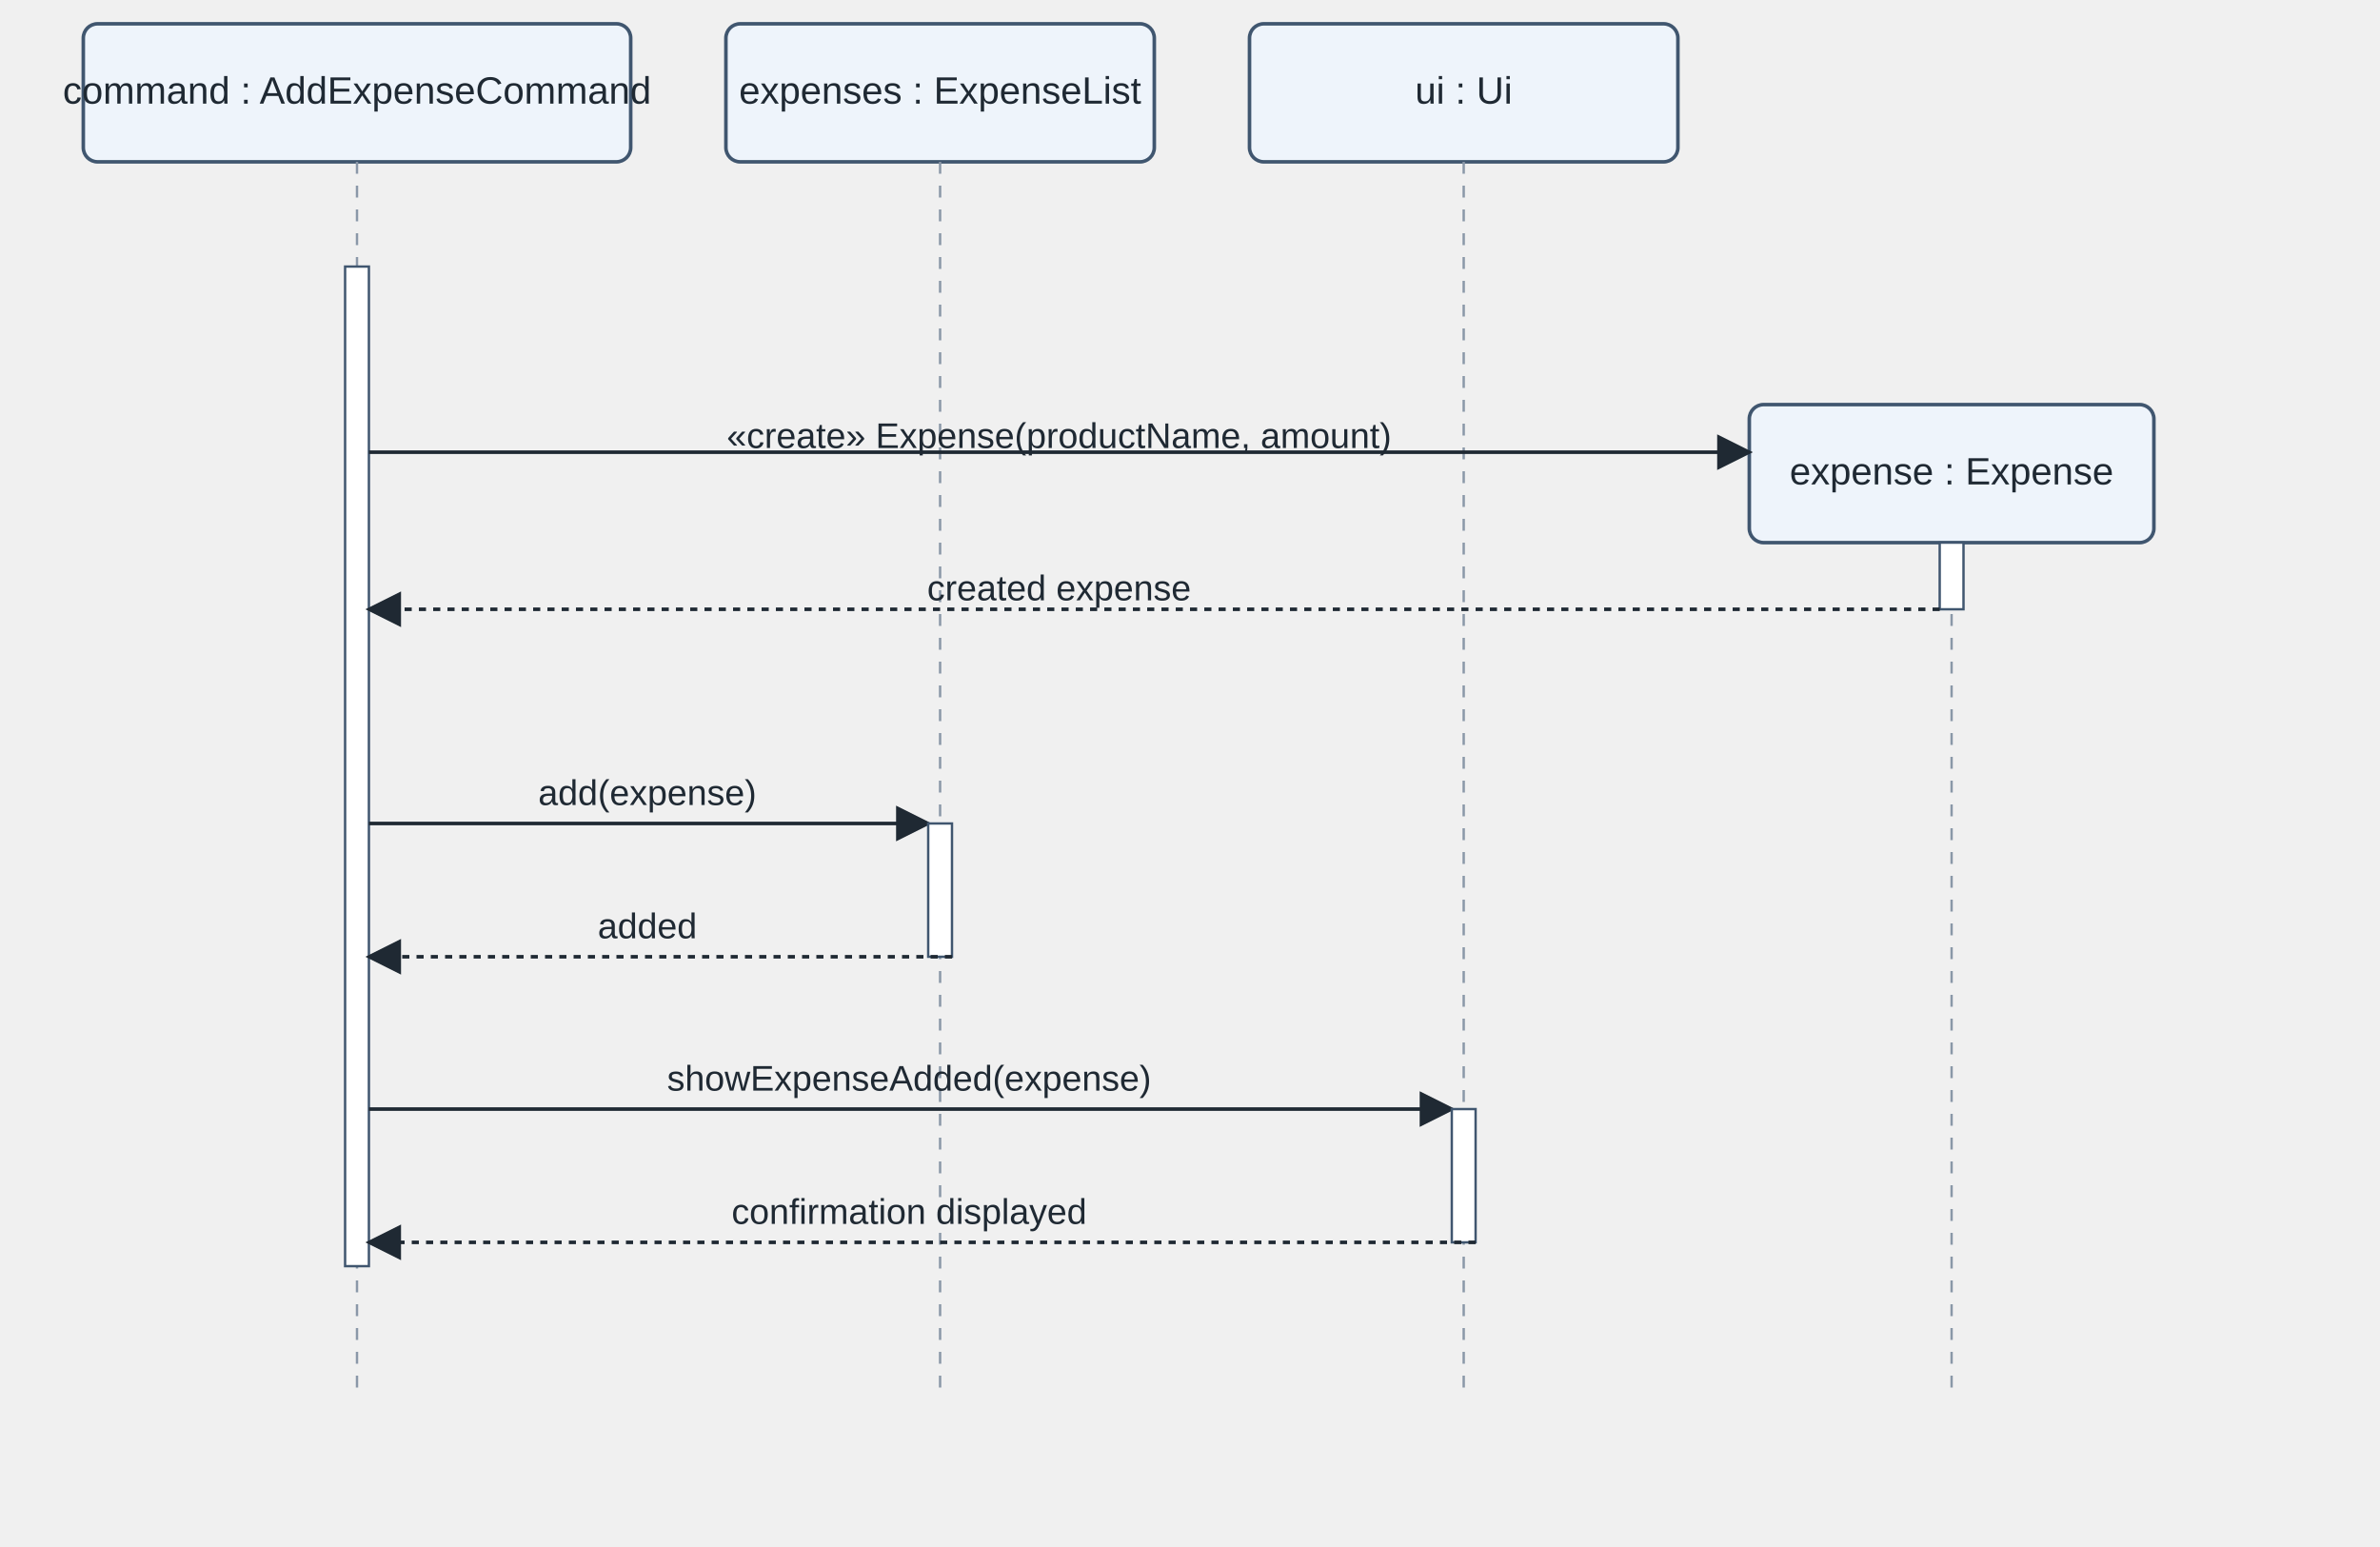
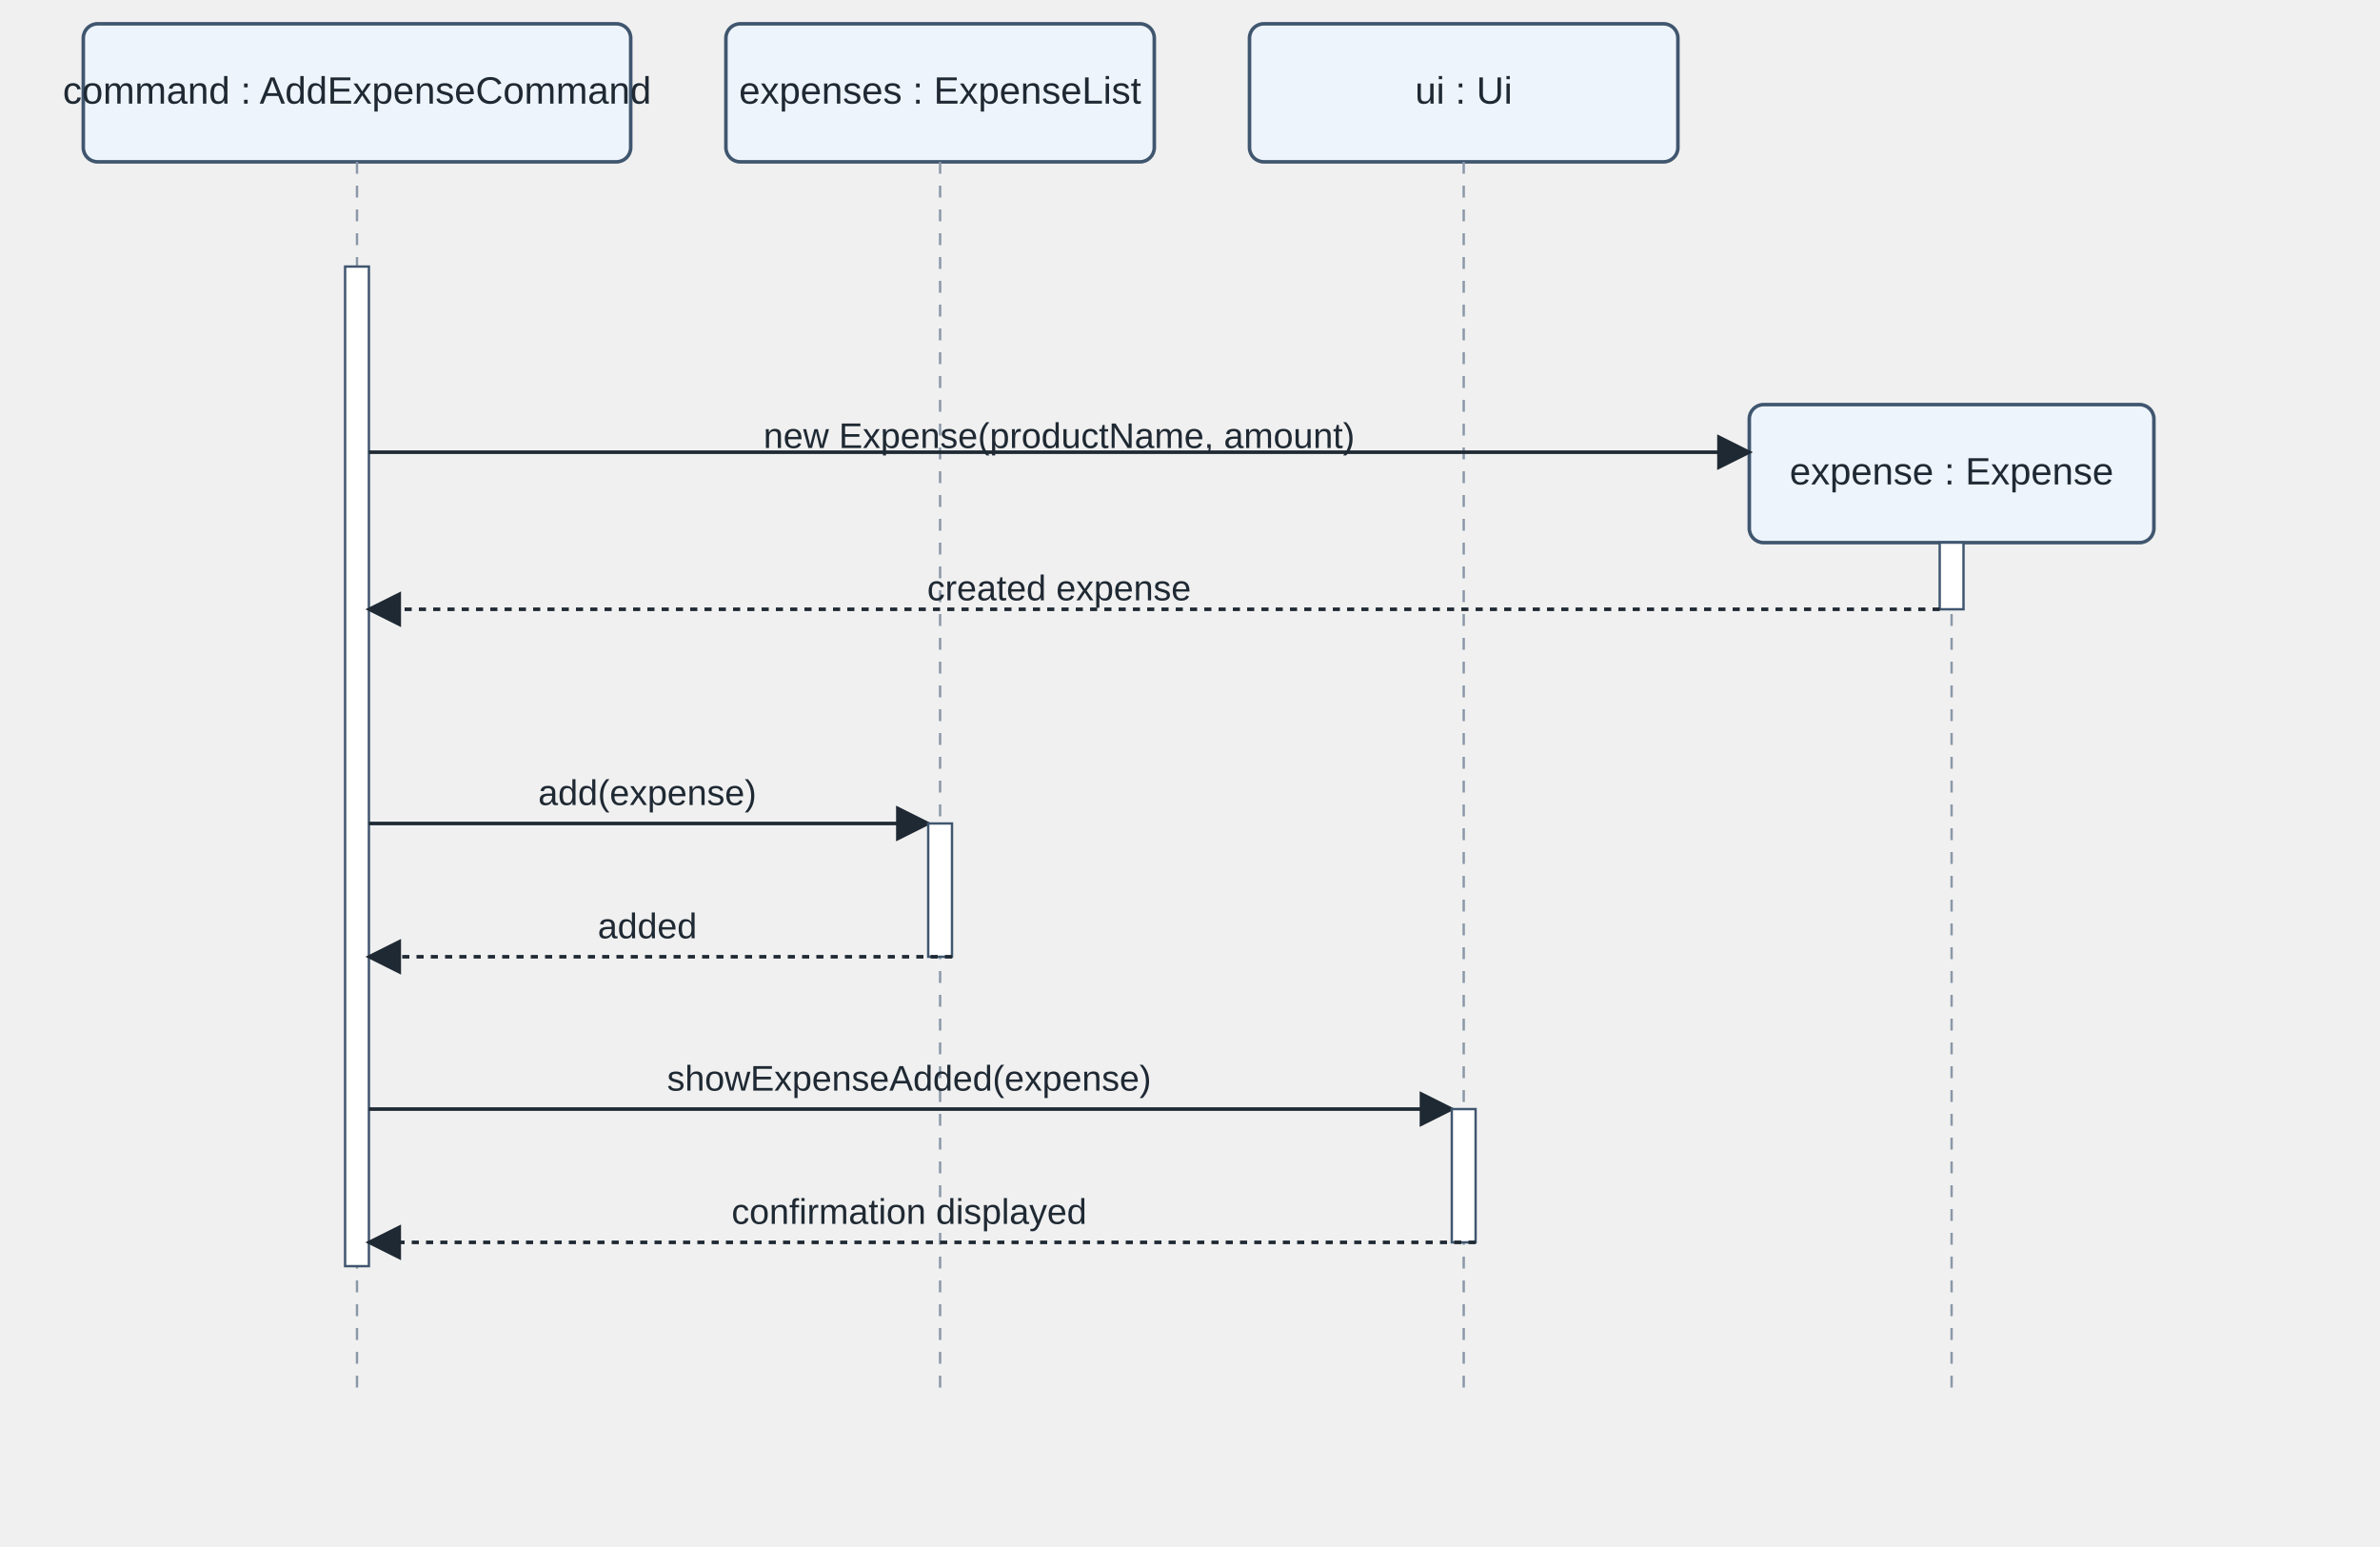
<svg xmlns="http://www.w3.org/2000/svg" id="expense-add-sequence" width="100%" viewBox="0 0 1000 650" role="img" aria-labelledby="title desc">
  <defs>
    <marker id="arrow" markerWidth="10" markerHeight="10" refX="9" refY="5" orient="auto">
      <path d="M0,0 L10,5 L0,10 Z" fill="#1f2933" />
    </marker>
    <style>text{font-family:trebuchet ms,verdana,arial,sans-serif;font-size:16px;fill:#1f2933}.actor{fill:#eef4fb;stroke:#40566f;stroke-width:1.5}.life{stroke:#8a98a8;stroke-width:1;stroke-dasharray:5 5}.call{stroke:#1f2933;stroke-width:1.5;marker-end:url(#arrow)}.return{stroke:#1f2933;stroke-width:1.5;stroke-dasharray:3 3;marker-end:url(#arrow)}.activation{fill:#fff;stroke:#40566f;stroke-width:1}.label{text-anchor:middle;dominant-baseline:middle}.small{font-size:15px}</style>
  </defs>
  <rect class="actor" x="35" y="10" width="230" height="58" rx="6" />
  <text class="label" x="150" y="39">command : AddExpenseCommand</text>
  <line class="life" x1="150" y1="68" x2="150" y2="584" />
  <rect class="actor" x="305" y="10" width="180" height="58" rx="6" />
  <text class="label" x="395" y="39">expenses : ExpenseList</text>
  <line class="life" x1="395" y1="68" x2="395" y2="584" />
  <rect class="actor" x="525" y="10" width="180" height="58" rx="6" />
  <text class="label" x="615" y="39">ui : Ui</text>
  <line class="life" x1="615" y1="68" x2="615" y2="584" />
  <rect class="activation" x="145" y="112" width="10" height="420" />
  <rect class="actor" x="735" y="170" width="170" height="58" rx="6" />
  <text class="label" x="820" y="199">expense : Expense</text>
  <line class="life" x1="820" y1="228" x2="820" y2="584" />
  <rect class="activation" x="815" y="228" width="10" height="28" />
-   <text class="label small" x="445" y="184">«create» Expense(productName, amount)</text>
+   <text class="label small" x="445" y="184">new Expense(productName, amount)</text>
  <line class="call" x1="155" y1="190" x2="735" y2="190" />
  <text class="label small" x="445" y="248">created expense</text>
  <line class="return" x1="815" y1="256" x2="155" y2="256" />
  <text class="label small" x="272" y="334">add(expense)</text>
  <line class="call" x1="155" y1="346" x2="390" y2="346" />
  <rect class="activation" x="390" y="346" width="10" height="56" />
  <text class="label small" x="272" y="390">added</text>
  <line class="return" x1="400" y1="402" x2="155" y2="402" />
  <text class="label small" x="382" y="454">showExpenseAdded(expense)</text>
  <line class="call" x1="155" y1="466" x2="610" y2="466" />
  <rect class="activation" x="610" y="466" width="10" height="56" />
  <text class="label small" x="382" y="510">confirmation displayed</text>
  <line class="return" x1="620" y1="522" x2="155" y2="522" />
</svg>
